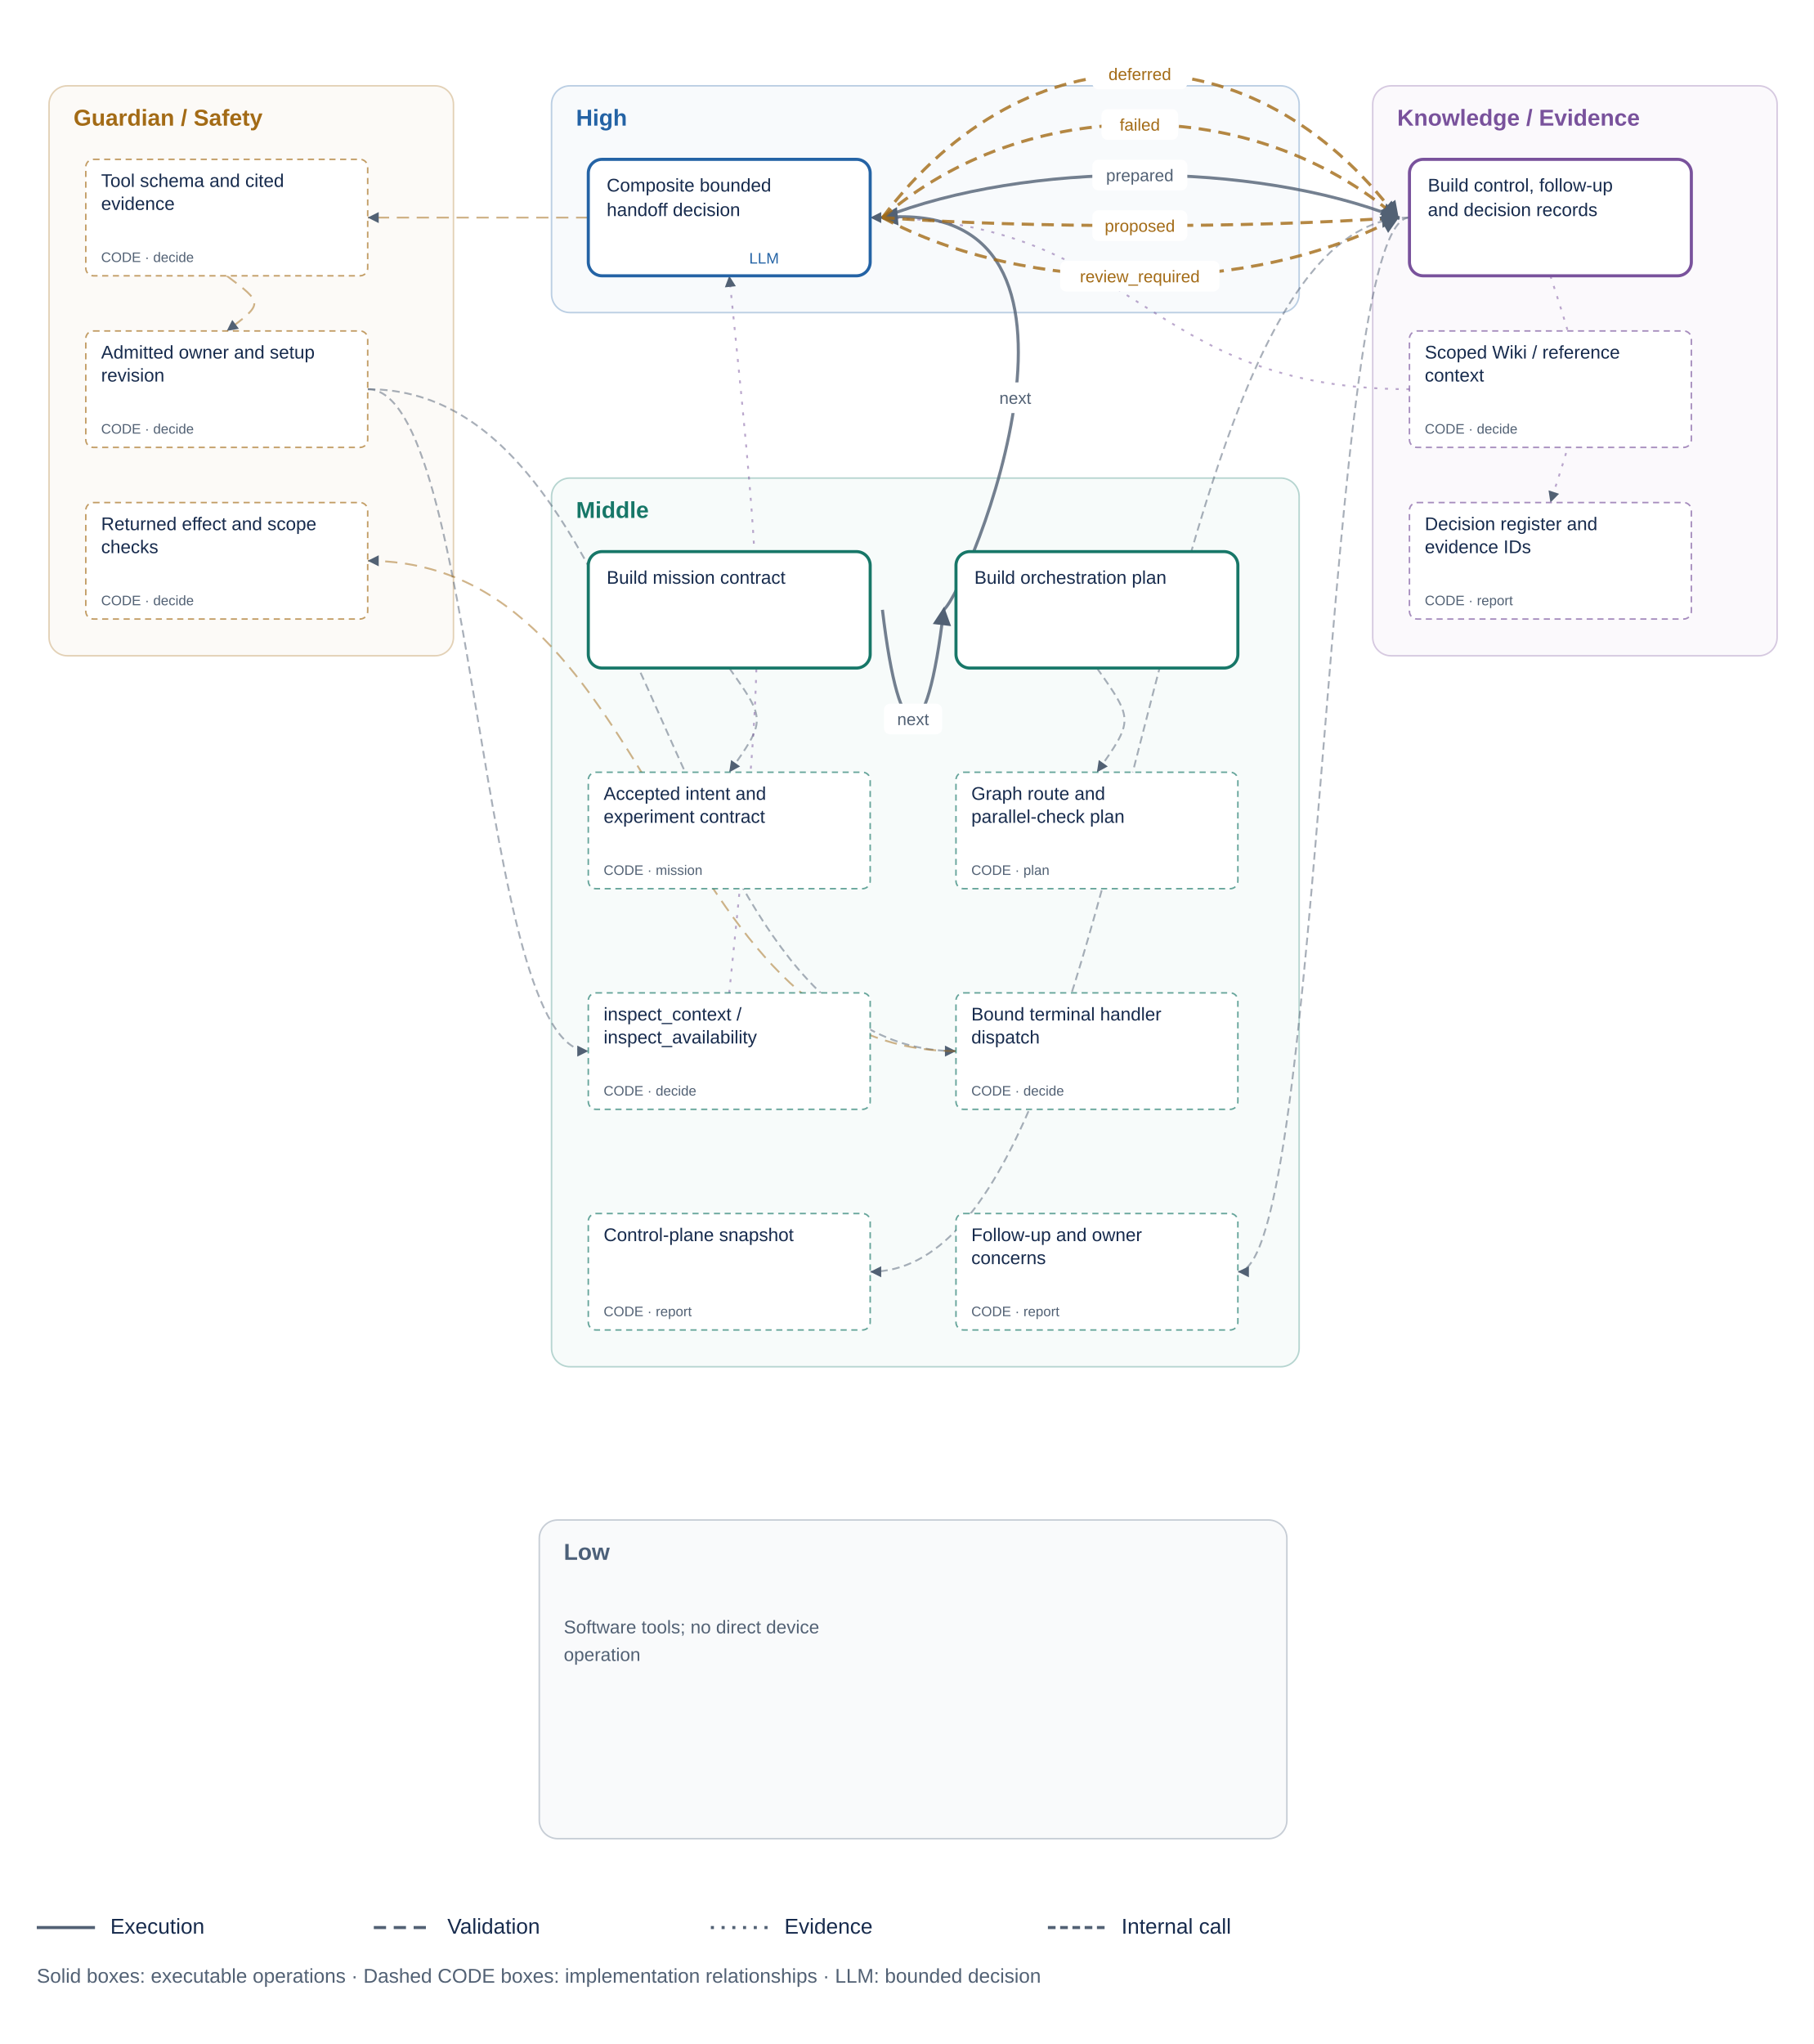
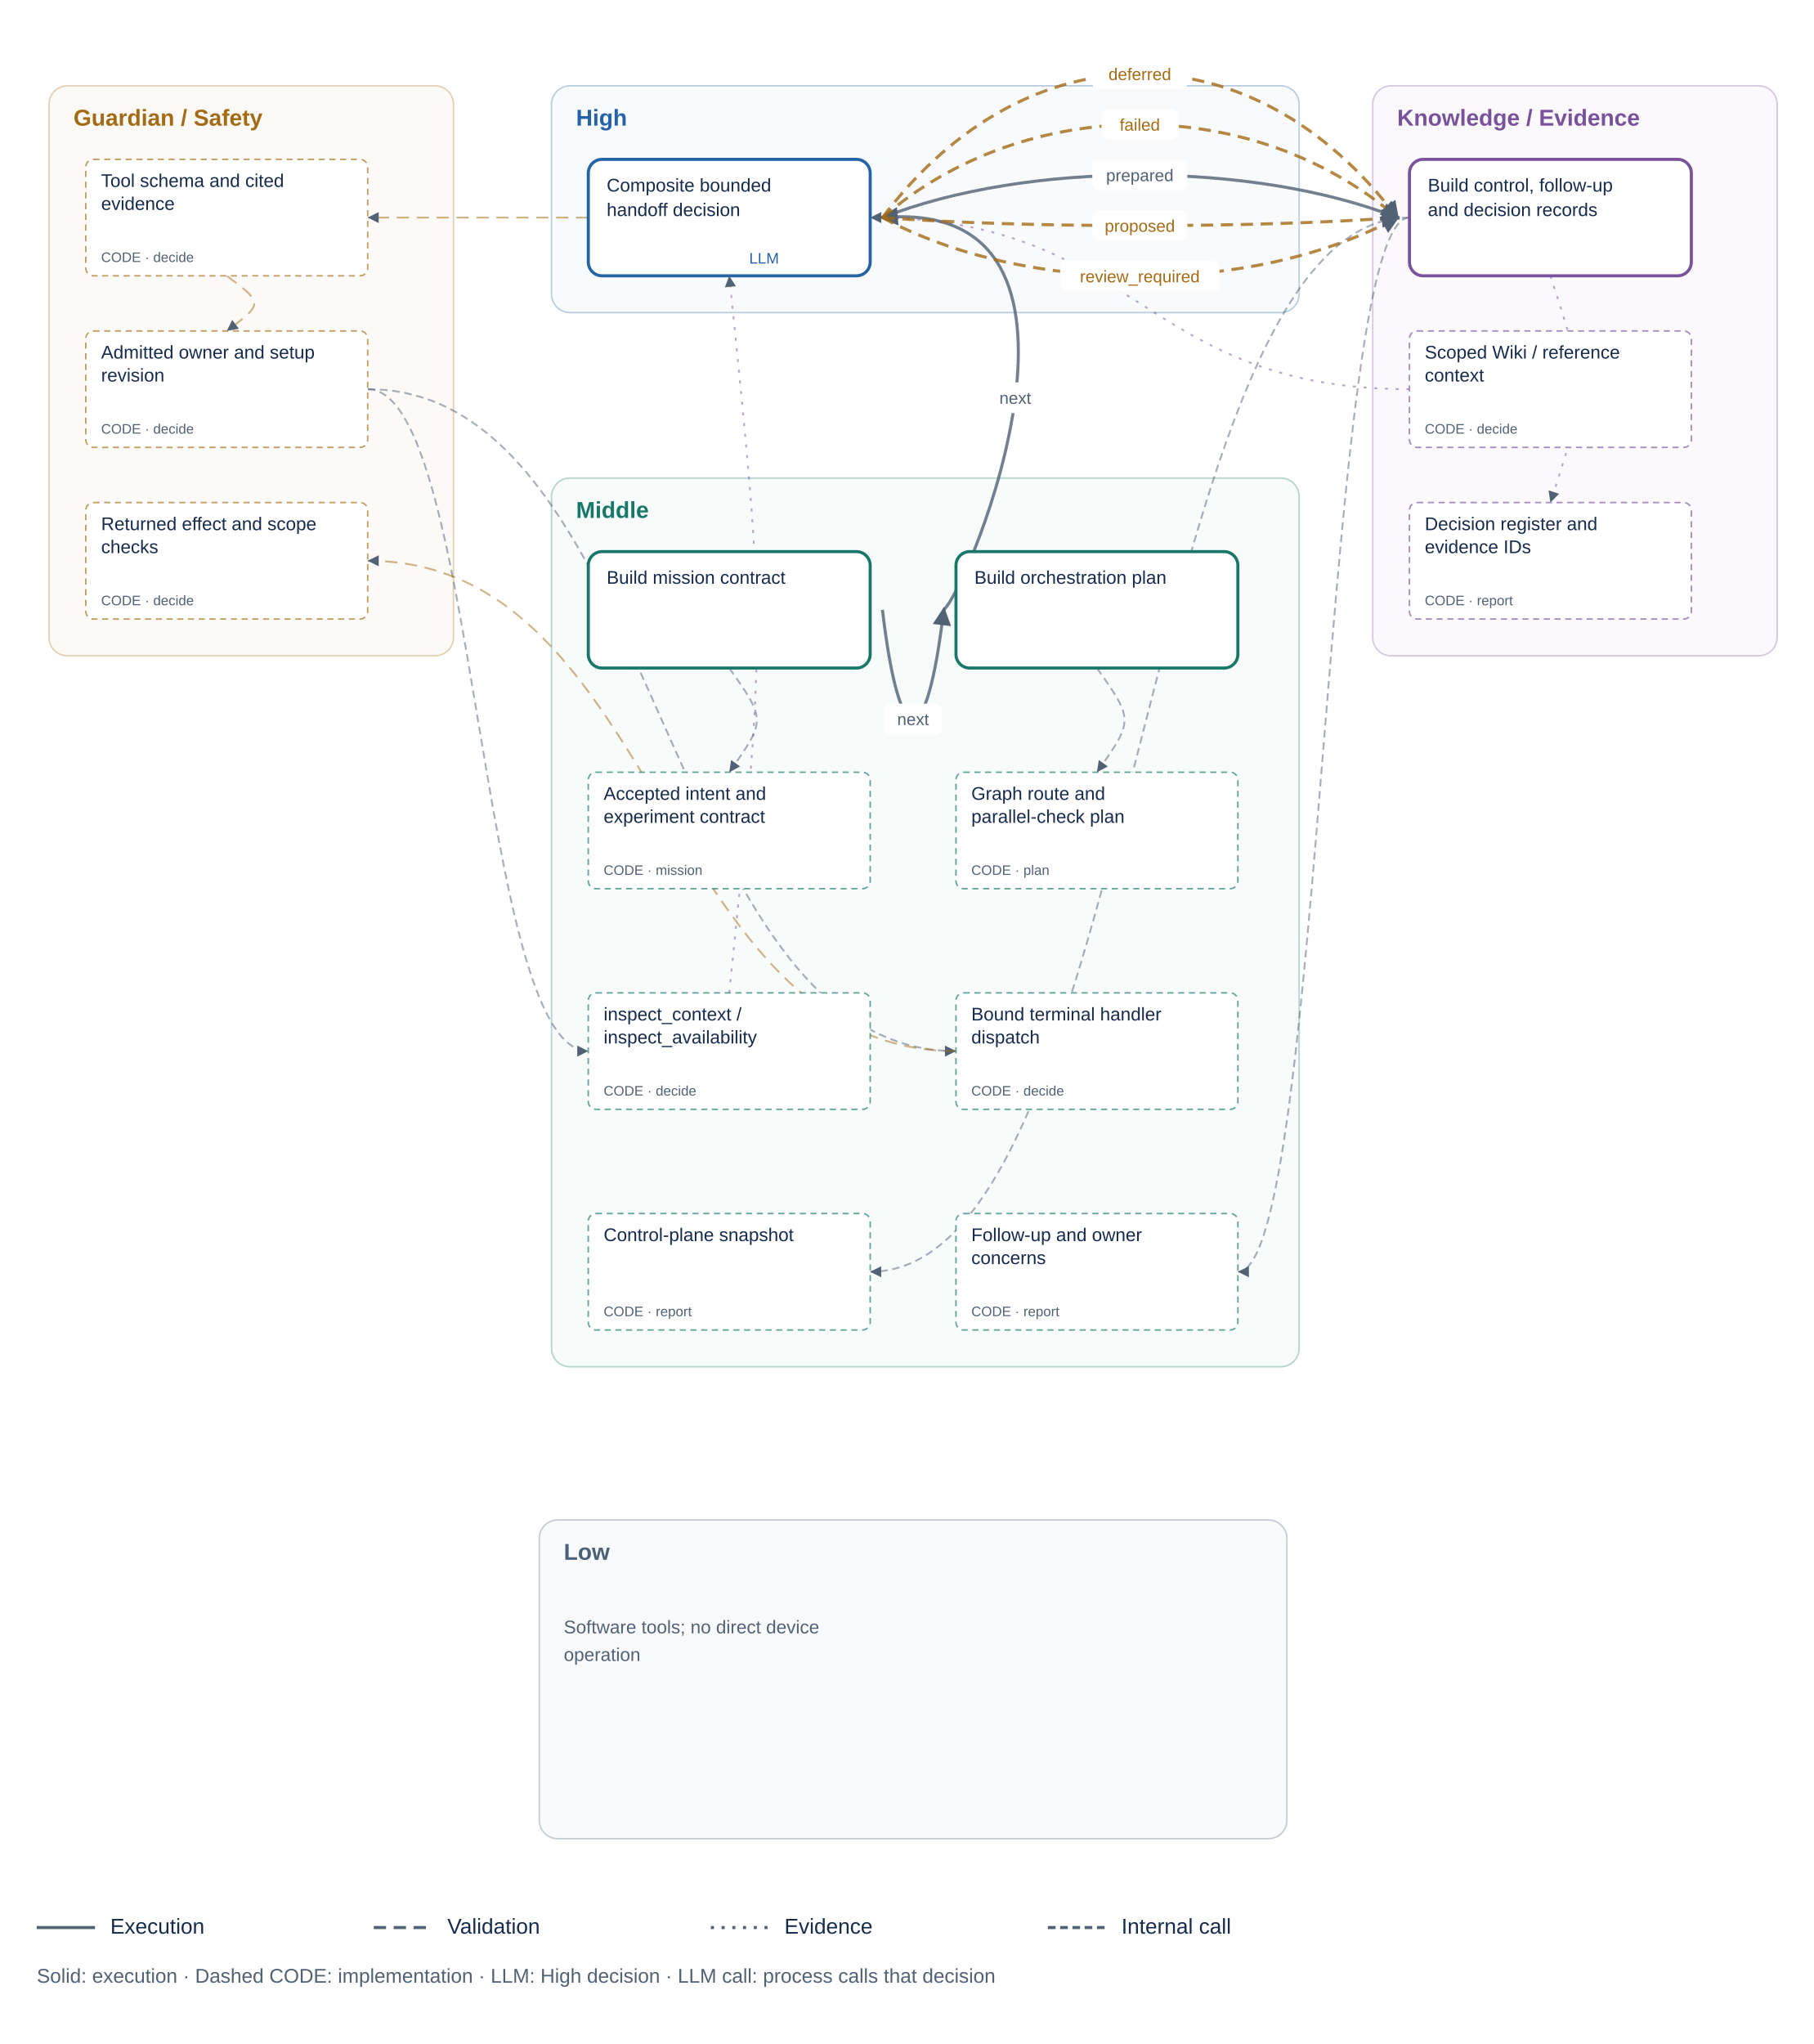
<svg xmlns="http://www.w3.org/2000/svg" data-theme="document" viewBox="0 0 1184 1334" role="img" aria-label="Orchestrator Supervisor Module five-area internal graph" style="font-family:Arial,sans-serif;background:#ffffff">
  <rect width="100%" height="100%" fill="#ffffff" />
  <defs>
    <marker id="control-arrow" markerWidth="6" markerHeight="6" refX="5" refY="3" orient="auto">
      <path d="M0,0 L6,3 L0,6z" fill="#526174" />
    </marker>
  </defs>
  <g class="runtime-control-area" data-control-area="high" pointer-events="none">
    <rect x="360" y="56" width="488" height="148" rx="12" fill="#2463a5" fill-opacity=".035" stroke="#2463a5" stroke-opacity=".3" />
    <text x="376" y="82" fill="#2463a5" font-size="15" font-weight="600">High</text>
  </g>
  <g class="runtime-control-area" data-control-area="middle" pointer-events="none">
    <rect x="360" y="312" width="488" height="580" rx="12" fill="#177768" fill-opacity=".035" stroke="#177768" stroke-opacity=".3" />
    <text x="376" y="338" fill="#177768" font-size="15" font-weight="600">Middle</text>
  </g>
  <g class="runtime-control-area" data-control-area="low" pointer-events="none">
    <rect x="352" y="992" width="488" height="208" rx="12" fill="#4c6079" fill-opacity=".035" stroke="#4c6079" stroke-opacity=".3" />
    <text x="368" y="1018" fill="#4c6079" font-size="15" font-weight="600">Low</text>
    <text x="368" y="1066" fill="#526174" font-size="12">Software tools; no direct device</text>
    <text x="368" y="1084" fill="#526174" font-size="12">operation</text>
  </g>
  <g class="runtime-control-area" data-control-area="guardian" pointer-events="none">
    <rect x="32" y="56" width="264" height="372" rx="12" fill="#a36b16" fill-opacity=".035" stroke="#a36b16" stroke-opacity=".3" />
    <text x="48" y="82" fill="#a36b16" font-size="15" font-weight="600">Guardian / Safety</text>
  </g>
  <g class="runtime-control-area" data-control-area="knowledge" pointer-events="none">
    <rect x="896" y="56" width="264" height="372" rx="12" fill="#79529c" fill-opacity=".035" stroke="#79529c" stroke-opacity=".3" />
    <text x="912" y="82" fill="#79529c" font-size="15" font-weight="600">Knowledge / Evidence</text>
  </g>
  <defs>
    <marker id="control-detail-arrow" markerWidth="7" markerHeight="7" refX="6" refY="3" orient="auto">
      <path d="M0,0 L6,3 L0,6z" fill="#526174" />
    </marker>
  </defs>
  <g data-implementation-edge="mission" pointer-events="none">
    <path d="M476,436 C500,470 500,470 476,504" fill="none" stroke="#526174" stroke-opacity=".5" stroke-width="1.2" stroke-dasharray="5 3" marker-end="url(#control-detail-arrow)" />
  </g>
  <g data-implementation-edge="plan" pointer-events="none">
    <path d="M716,436 C740,470 740,470 716,504" fill="none" stroke="#526174" stroke-opacity=".5" stroke-width="1.2" stroke-dasharray="5 3" marker-end="url(#control-detail-arrow)" />
  </g>
  <g data-implementation-edge="decide" pointer-events="none">
    <path d="M920,254 C744,254 744,142 568,142" fill="none" stroke="#79529c" stroke-opacity=".5" stroke-width="1.2" stroke-dasharray="2 5" marker-end="url(#control-detail-arrow)" />
  </g>
  <g data-implementation-edge="decide" pointer-events="none">
    <path d="M384,142 C312,142 312,142 240,142" fill="none" stroke="#a36b16" stroke-opacity=".5" stroke-width="1.2" stroke-dasharray="8 5" marker-end="url(#control-detail-arrow)" />
  </g>
  <g data-implementation-edge="decide" pointer-events="none">
    <path d="M148,180 C172,198 172,198 148,216" fill="none" stroke="#a36b16" stroke-opacity=".5" stroke-width="1.2" stroke-dasharray="8 5" marker-end="url(#control-detail-arrow)" />
  </g>
  <g data-implementation-edge="decide" pointer-events="none">
    <path d="M240,254 C312,254 312,686 384,686" fill="none" stroke="#526174" stroke-opacity=".5" stroke-width="1.2" stroke-dasharray="5 3" marker-end="url(#control-detail-arrow)" />
  </g>
  <g data-implementation-edge="decide" pointer-events="none">
    <path d="M476,648 C500,414 500,414 476,180" fill="none" stroke="#79529c" stroke-opacity=".5" stroke-width="1.2" stroke-dasharray="2 5" marker-end="url(#control-detail-arrow)" />
  </g>
  <g data-implementation-edge="decide" pointer-events="none">
    <path d="M240,254 C432,254 432,686 624,686" fill="none" stroke="#526174" stroke-opacity=".5" stroke-width="1.2" stroke-dasharray="5 3" marker-end="url(#control-detail-arrow)" />
  </g>
  <g data-implementation-edge="decide" pointer-events="none">
    <path d="M624,686 C432,686 432,366 240,366" fill="none" stroke="#a36b16" stroke-opacity=".5" stroke-width="1.2" stroke-dasharray="8 5" marker-end="url(#control-detail-arrow)" />
  </g>
  <g data-implementation-edge="report" pointer-events="none">
    <path d="M920,142 C744,142 744,830 568,830" fill="none" stroke="#526174" stroke-opacity=".5" stroke-width="1.2" stroke-dasharray="5 3" marker-end="url(#control-detail-arrow)" />
  </g>
  <g data-implementation-edge="report" pointer-events="none">
    <path d="M920,142 C864,142 864,830 808,830" fill="none" stroke="#526174" stroke-opacity=".5" stroke-width="1.2" stroke-dasharray="5 3" marker-end="url(#control-detail-arrow)" />
  </g>
  <g data-implementation-edge="report" pointer-events="none">
    <path d="M1012,180 C1036,254 1036,254 1012,328" fill="none" stroke="#79529c" stroke-opacity=".5" stroke-width="1.2" stroke-dasharray="2 5" marker-end="url(#control-detail-arrow)" />
  </g>
  <g data-implementation-node="mission::contract" data-implementation-owner="mission" pointer-events="auto" role="img" aria-label="Accepted intent and experiment contract; code-owned; build_mission_contract">
    <rect x="384" y="504" width="184" height="76" rx="5" fill="#ffffff" stroke="#177768" stroke-opacity=".65" stroke-dasharray="4 3" />
    <text x="394" y="522" fill="#172b4d" font-size="12">Accepted intent and</text>
    <text x="394" y="537" fill="#172b4d" font-size="12">experiment contract</text>
    <text x="394" y="571" fill="#526174" font-size="9">CODE · mission</text>
  </g>
  <g data-implementation-node="plan::route" data-implementation-owner="plan" pointer-events="auto" role="img" aria-label="Graph route and parallel-check plan; code-owned; build_orchestration_plan">
    <rect x="624" y="504" width="184" height="76" rx="5" fill="#ffffff" stroke="#177768" stroke-opacity=".65" stroke-dasharray="4 3" />
    <text x="634" y="522" fill="#172b4d" font-size="12">Graph route and</text>
    <text x="634" y="537" fill="#172b4d" font-size="12">parallel-check plan</text>
    <text x="634" y="571" fill="#526174" font-size="9">CODE · plan</text>
  </g>
  <g data-implementation-node="decide::reference" data-implementation-owner="decide" pointer-events="auto" role="img" aria-label="Scoped Wiki / reference context; code-owned; build_reference_context">
    <rect x="920" y="216" width="184" height="76" rx="5" fill="#ffffff" stroke="#79529c" stroke-opacity=".65" stroke-dasharray="4 3" />
    <text x="930" y="234" fill="#172b4d" font-size="12">Scoped Wiki / reference</text>
    <text x="930" y="249" fill="#172b4d" font-size="12">context</text>
    <text x="930" y="283" fill="#526174" font-size="9">CODE · decide</text>
  </g>
  <g data-implementation-node="decide::schema" data-implementation-owner="decide" pointer-events="auto" role="img" aria-label="Tool schema and cited evidence; code-owned; validate_choice">
    <rect x="56" y="104" width="184" height="76" rx="5" fill="#ffffff" stroke="#a36b16" stroke-opacity=".65" stroke-dasharray="4 3" />
    <text x="66" y="122" fill="#172b4d" font-size="12">Tool schema and cited</text>
    <text x="66" y="137" fill="#172b4d" font-size="12">evidence</text>
    <text x="66" y="171" fill="#526174" font-size="9">CODE · decide</text>
  </g>
  <g data-implementation-node="decide::target" data-implementation-owner="decide" pointer-events="auto" role="img" aria-label="Admitted owner and setup revision; code-owned; _validate_target">
    <rect x="56" y="216" width="184" height="76" rx="5" fill="#ffffff" stroke="#a36b16" stroke-opacity=".65" stroke-dasharray="4 3" />
    <text x="66" y="234" fill="#172b4d" font-size="12">Admitted owner and setup</text>
    <text x="66" y="249" fill="#172b4d" font-size="12">revision</text>
    <text x="66" y="283" fill="#526174" font-size="9">CODE · decide</text>
  </g>
  <g data-implementation-node="decide::inspect" data-implementation-owner="decide" pointer-events="auto" role="img" aria-label="inspect_context / inspect_availability; code-owned; decide_orchestration">
    <rect x="384" y="648" width="184" height="76" rx="5" fill="#ffffff" stroke="#177768" stroke-opacity=".65" stroke-dasharray="4 3" />
    <text x="394" y="666" fill="#172b4d" font-size="12">inspect_context /</text>
    <text x="394" y="681" fill="#172b4d" font-size="12">inspect_availability</text>
    <text x="394" y="715" fill="#526174" font-size="9">CODE · decide</text>
  </g>
  <g data-implementation-node="decide::dispatch" data-implementation-owner="decide" pointer-events="auto" role="img" aria-label="Bound terminal handler dispatch; code-owned; decide_orchestration">
    <rect x="624" y="648" width="184" height="76" rx="5" fill="#ffffff" stroke="#177768" stroke-opacity=".65" stroke-dasharray="4 3" />
    <text x="634" y="666" fill="#172b4d" font-size="12">Bound terminal handler</text>
    <text x="634" y="681" fill="#172b4d" font-size="12">dispatch</text>
    <text x="634" y="715" fill="#526174" font-size="9">CODE · decide</text>
  </g>
  <g data-implementation-node="decide::effect" data-implementation-owner="decide" pointer-events="auto" role="img" aria-label="Returned effect and scope checks; code-owned; decide_orchestration">
    <rect x="56" y="328" width="184" height="76" rx="5" fill="#ffffff" stroke="#a36b16" stroke-opacity=".65" stroke-dasharray="4 3" />
    <text x="66" y="346" fill="#172b4d" font-size="12">Returned effect and scope</text>
    <text x="66" y="361" fill="#172b4d" font-size="12">checks</text>
    <text x="66" y="395" fill="#526174" font-size="9">CODE · decide</text>
  </g>
  <g data-implementation-node="report::control" data-implementation-owner="report" pointer-events="auto" role="img" aria-label="Control-plane snapshot; code-owned; build_orchestrator_control_plane_snapshot">
    <rect x="384" y="792" width="184" height="76" rx="5" fill="#ffffff" stroke="#177768" stroke-opacity=".65" stroke-dasharray="4 3" />
    <text x="394" y="810" fill="#172b4d" font-size="12">Control-plane snapshot</text>
    <text x="394" y="859" fill="#526174" font-size="9">CODE · report</text>
  </g>
  <g data-implementation-node="report::followup" data-implementation-owner="report" pointer-events="auto" role="img" aria-label="Follow-up and owner concerns; code-owned; build_orchestrator_followup">
    <rect x="624" y="792" width="184" height="76" rx="5" fill="#ffffff" stroke="#177768" stroke-opacity=".65" stroke-dasharray="4 3" />
    <text x="634" y="810" fill="#172b4d" font-size="12">Follow-up and owner</text>
    <text x="634" y="825" fill="#172b4d" font-size="12">concerns</text>
    <text x="634" y="859" fill="#526174" font-size="9">CODE · report</text>
  </g>
  <g data-implementation-node="report::record" data-implementation-owner="report" pointer-events="auto" role="img" aria-label="Decision register and evidence IDs; code-owned; build_decision_record">
    <rect x="920" y="328" width="184" height="76" rx="5" fill="#ffffff" stroke="#79529c" stroke-opacity=".65" stroke-dasharray="4 3" />
    <text x="930" y="346" fill="#172b4d" font-size="12">Decision register and</text>
    <text x="930" y="361" fill="#172b4d" font-size="12">evidence IDs</text>
    <text x="930" y="395" fill="#526174" font-size="9">CODE · report</text>
  </g>
  <g data-source="mission" data-target="plan" data-outcome="next" data-kind="execution">
    <path d="M 576 398 C 587.2 493, 604.8 493, 616 398" fill="none" stroke="#526174" stroke-opacity=".8" stroke-width="2" stroke-dasharray="" marker-end="url(#control-arrow)" />
    <rect x="577" y="459.25" width="38" height="20" rx="4" fill="#ffffff" />
    <text x="596" y="473.25" text-anchor="middle" fill="#526174" font-size="11">next</text>
  </g>
  <g data-source="plan" data-target="decide" data-outcome="next" data-kind="execution">
    <path d="M 616 398 C 632.371 384.106, 737.471 128.106, 576 142" fill="none" stroke="#526174" stroke-opacity=".8" stroke-width="2" stroke-dasharray="" marker-end="url(#control-arrow)" />
    <rect x="643.691" y="249.58" width="38" height="20" rx="4" fill="#ffffff" />
    <text x="662.691" y="263.58" text-anchor="middle" fill="#526174" font-size="11">next</text>
  </g>
  <g data-source="decide" data-target="report" data-outcome="prepared" data-kind="execution">
    <path d="M 576 142 C 670.08 105, 817.92 105, 912 142" fill="none" stroke="#526174" stroke-opacity=".8" stroke-width="2" stroke-dasharray="" marker-end="url(#control-arrow)" />
    <rect x="713" y="104.25" width="62" height="20" rx="4" fill="#ffffff" />
    <text x="744" y="118.25" text-anchor="middle" fill="#526174" font-size="11">prepared</text>
  </g>
  <g data-source="decide" data-target="report" data-outcome="proposed" data-kind="validation">
    <path d="M 576 142 C 670.08 149, 817.92 149, 912 142" fill="none" stroke="#a36b16" stroke-opacity=".8" stroke-width="2" stroke-dasharray="8 5" marker-end="url(#control-arrow)" />
    <rect x="713" y="137.25" width="62" height="20" rx="4" fill="#ffffff" />
    <text x="744" y="151.25" text-anchor="middle" fill="#a36b16" font-size="11">proposed</text>
  </g>
  <g data-source="decide" data-target="report" data-outcome="review_required" data-kind="validation">
    <path d="M 576 142 C 670.08 193, 817.92 193, 912 142" fill="none" stroke="#a36b16" stroke-opacity=".8" stroke-width="2" stroke-dasharray="8 5" marker-end="url(#control-arrow)" />
    <rect x="692" y="170.25" width="104" height="20" rx="4" fill="#ffffff" />
    <text x="744" y="184.25" text-anchor="middle" fill="#a36b16" font-size="11">review_required</text>
  </g>
  <g data-source="decide" data-target="report" data-outcome="deferred" data-kind="validation">
    <path d="M 576 142 C 670.08 17, 817.92 17, 912 142" fill="none" stroke="#a36b16" stroke-opacity=".8" stroke-width="2" stroke-dasharray="8 5" marker-end="url(#control-arrow)" />
    <rect x="713" y="38.25" width="62" height="20" rx="4" fill="#ffffff" />
    <text x="744" y="52.25" text-anchor="middle" fill="#a36b16" font-size="11">deferred</text>
  </g>
  <g data-source="decide" data-target="report" data-outcome="failed" data-kind="validation">
    <path d="M 576 142 C 670.08 61, 817.92 61, 912 142" fill="none" stroke="#a36b16" stroke-opacity=".8" stroke-width="2" stroke-dasharray="8 5" marker-end="url(#control-arrow)" />
    <rect x="719" y="71.25" width="50" height="20" rx="4" fill="#ffffff" />
    <text x="744" y="85.25" text-anchor="middle" fill="#a36b16" font-size="11">failed</text>
  </g>
  <g>
    <rect x="384" y="360" width="184" height="76" rx="9" fill="#ffffff" stroke="#177768" stroke-width="2" />
    <text x="396" y="381" fill="#172b4d" font-size="12">Build mission contract</text>
  </g>
  <g>
    <rect x="624" y="360" width="184" height="76" rx="9" fill="#ffffff" stroke="#177768" stroke-width="2" />
    <text x="636" y="381" fill="#172b4d" font-size="12">Build orchestration plan</text>
  </g>
  <g>
    <rect x="384" y="104" width="184" height="76" rx="9" fill="#ffffff" stroke="#2463a5" stroke-width="2" />
    <text x="396" y="125" fill="#172b4d" font-size="12">Composite bounded</text>
    <text x="396" y="141" fill="#172b4d" font-size="12">handoff decision</text>
    <text x="489" y="172" fill="#2463a5" font-size="10">LLM</text>
  </g>
  <g>
    <rect x="920" y="104" width="184" height="76" rx="9" fill="#ffffff" stroke="#79529c" stroke-width="2" />
    <text x="932" y="125" fill="#172b4d" font-size="12">Build control, follow-up</text>
    <text x="932" y="141" fill="#172b4d" font-size="12">and decision records</text>
  </g>
  <line x1="24" x2="62" y1="1258" y2="1258" stroke="#526174" stroke-width="2" stroke-dasharray="" />
  <text x="72" y="1262" fill="#172b4d" font-size="14">Execution</text>
  <line x1="244" x2="282" y1="1258" y2="1258" stroke="#526174" stroke-width="2" stroke-dasharray="8 5" />
  <text x="292" y="1262" fill="#172b4d" font-size="14">Validation</text>
  <line x1="464" x2="502" y1="1258" y2="1258" stroke="#526174" stroke-width="2" stroke-dasharray="2 5" />
  <text x="512" y="1262" fill="#172b4d" font-size="14">Evidence</text>
  <line x1="684" x2="722" y1="1258" y2="1258" stroke="#526174" stroke-width="2" stroke-dasharray="5 3" />
  <text x="732" y="1262" fill="#172b4d" font-size="14">Internal call</text>
-   <text x="24" y="1294" fill="#526174" font-size="13">Solid boxes: executable operations · Dashed CODE boxes: implementation relationships · LLM: bounded decision</text>
+   <text x="24" y="1294" fill="#526174" font-size="13">Solid: execution · Dashed CODE: implementation · LLM: High decision · LLM call: process calls that decision</text>
</svg>
